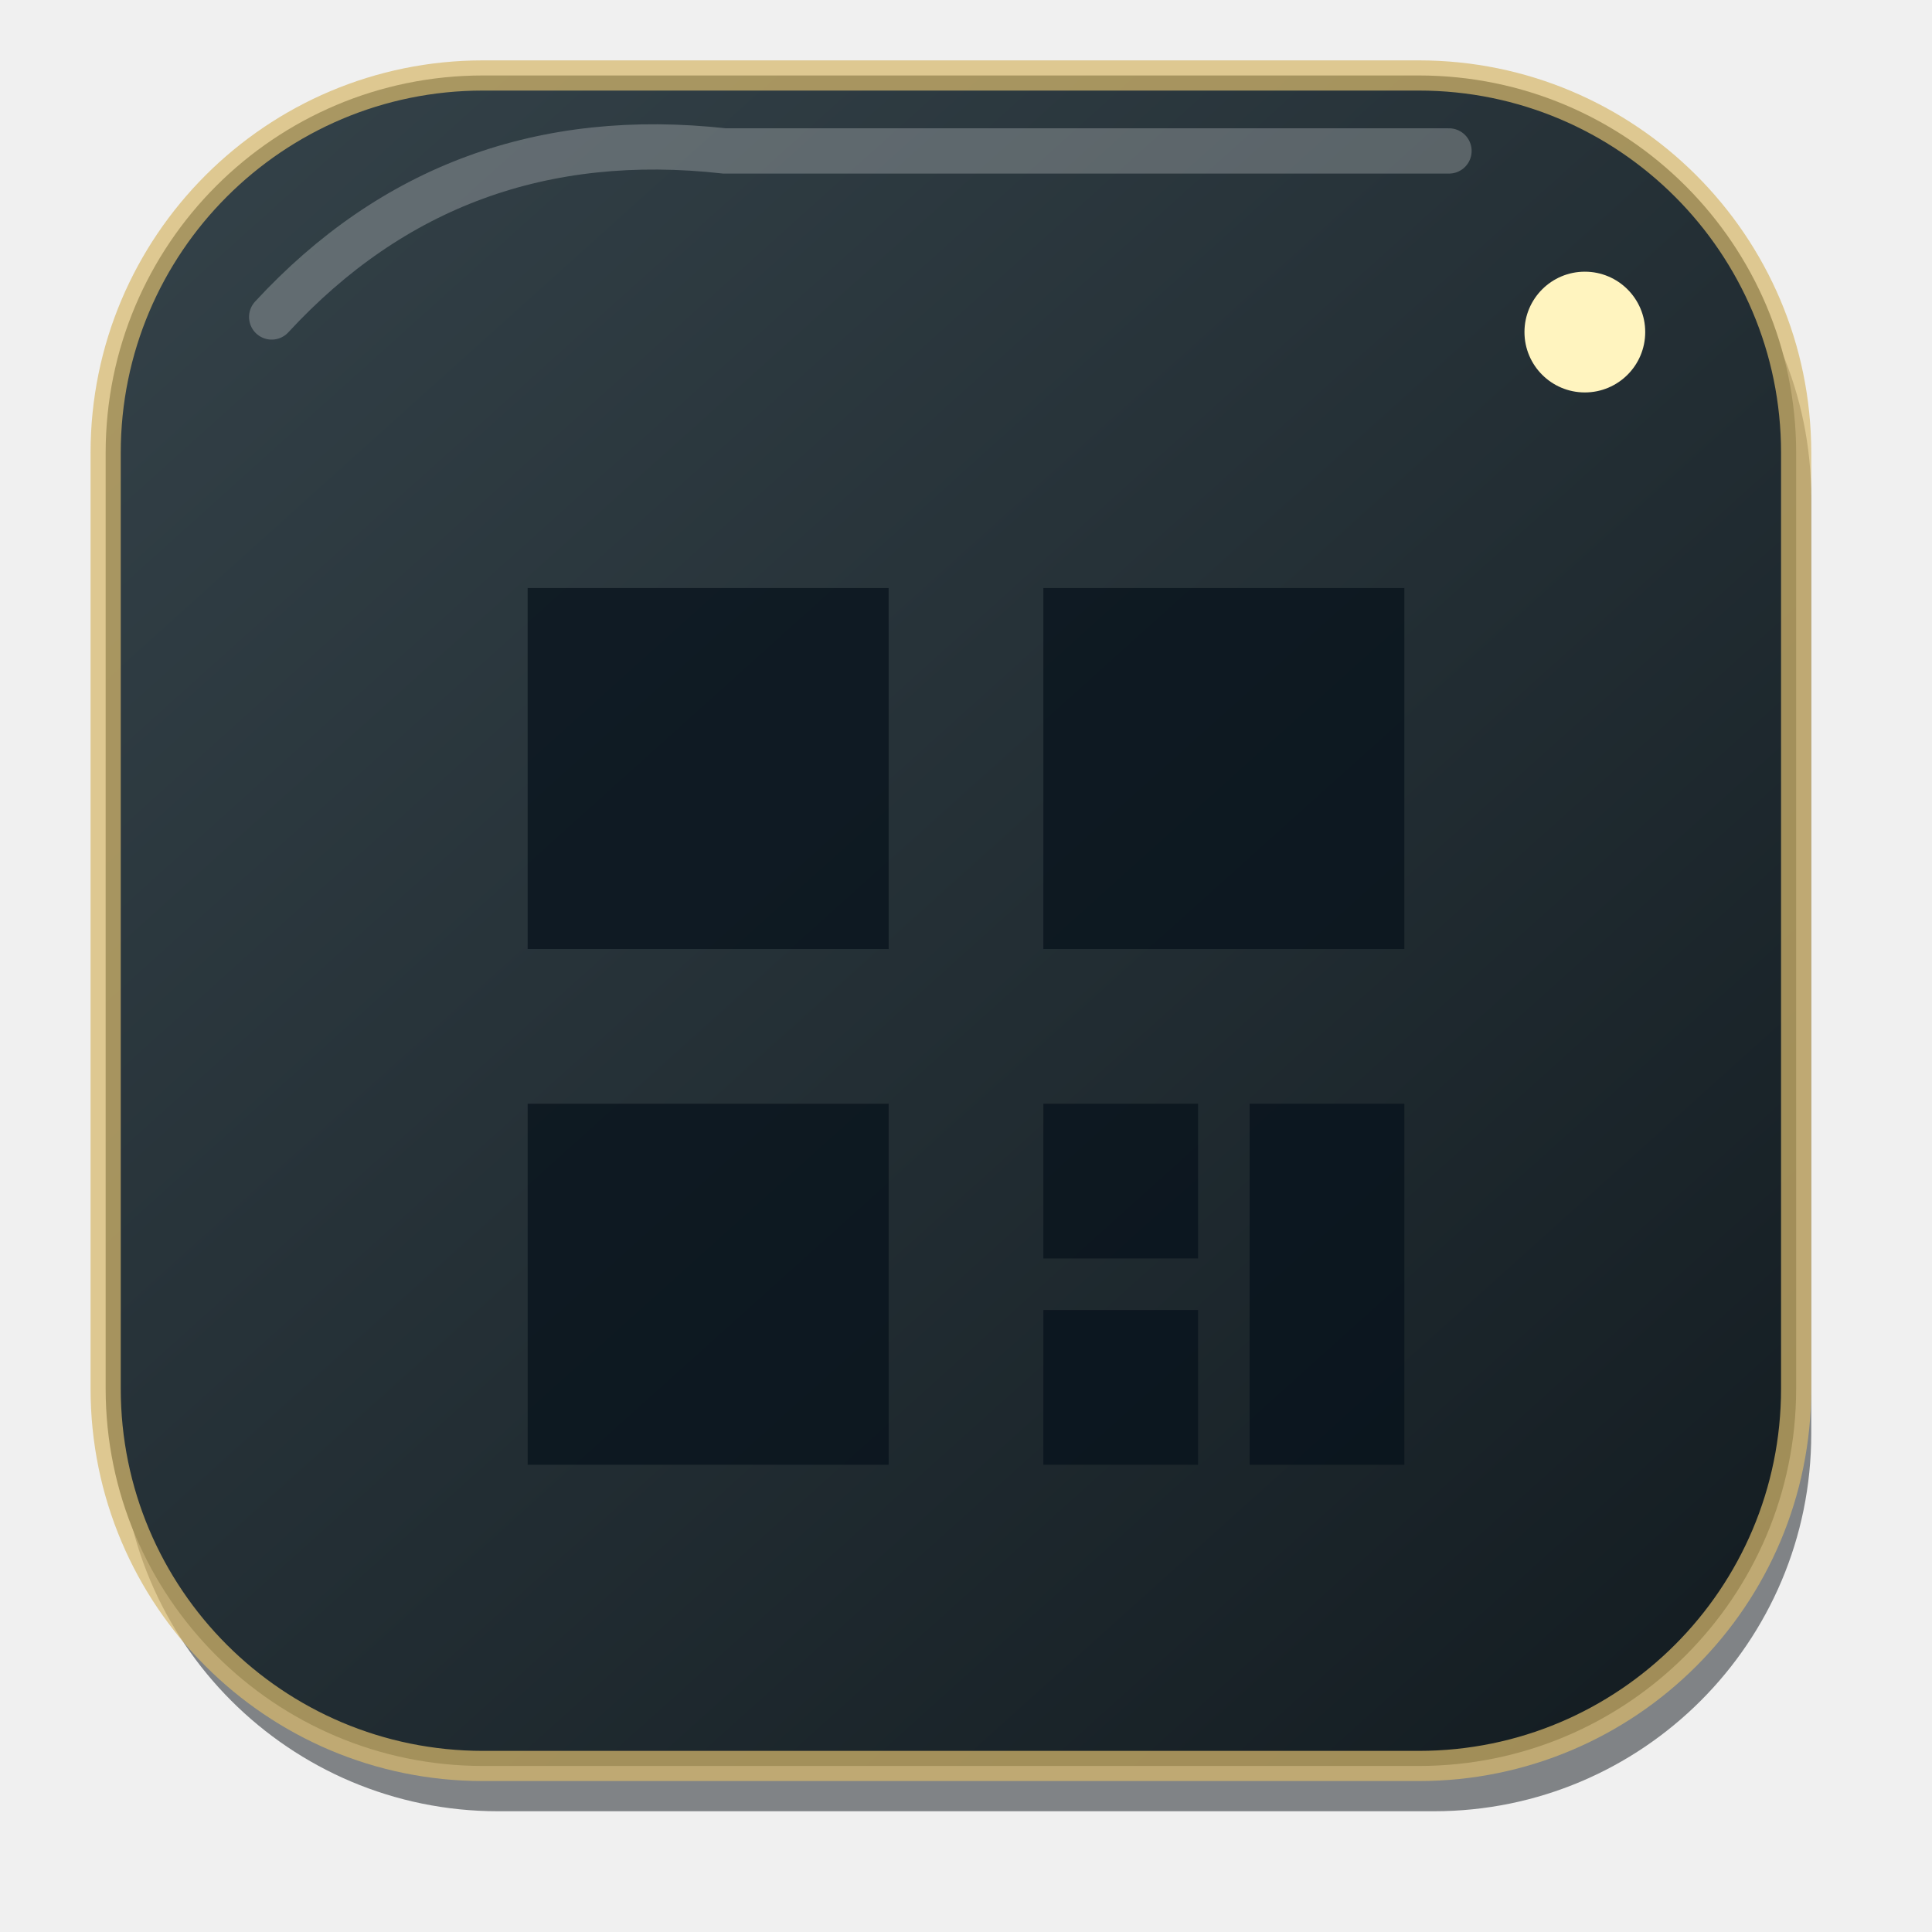
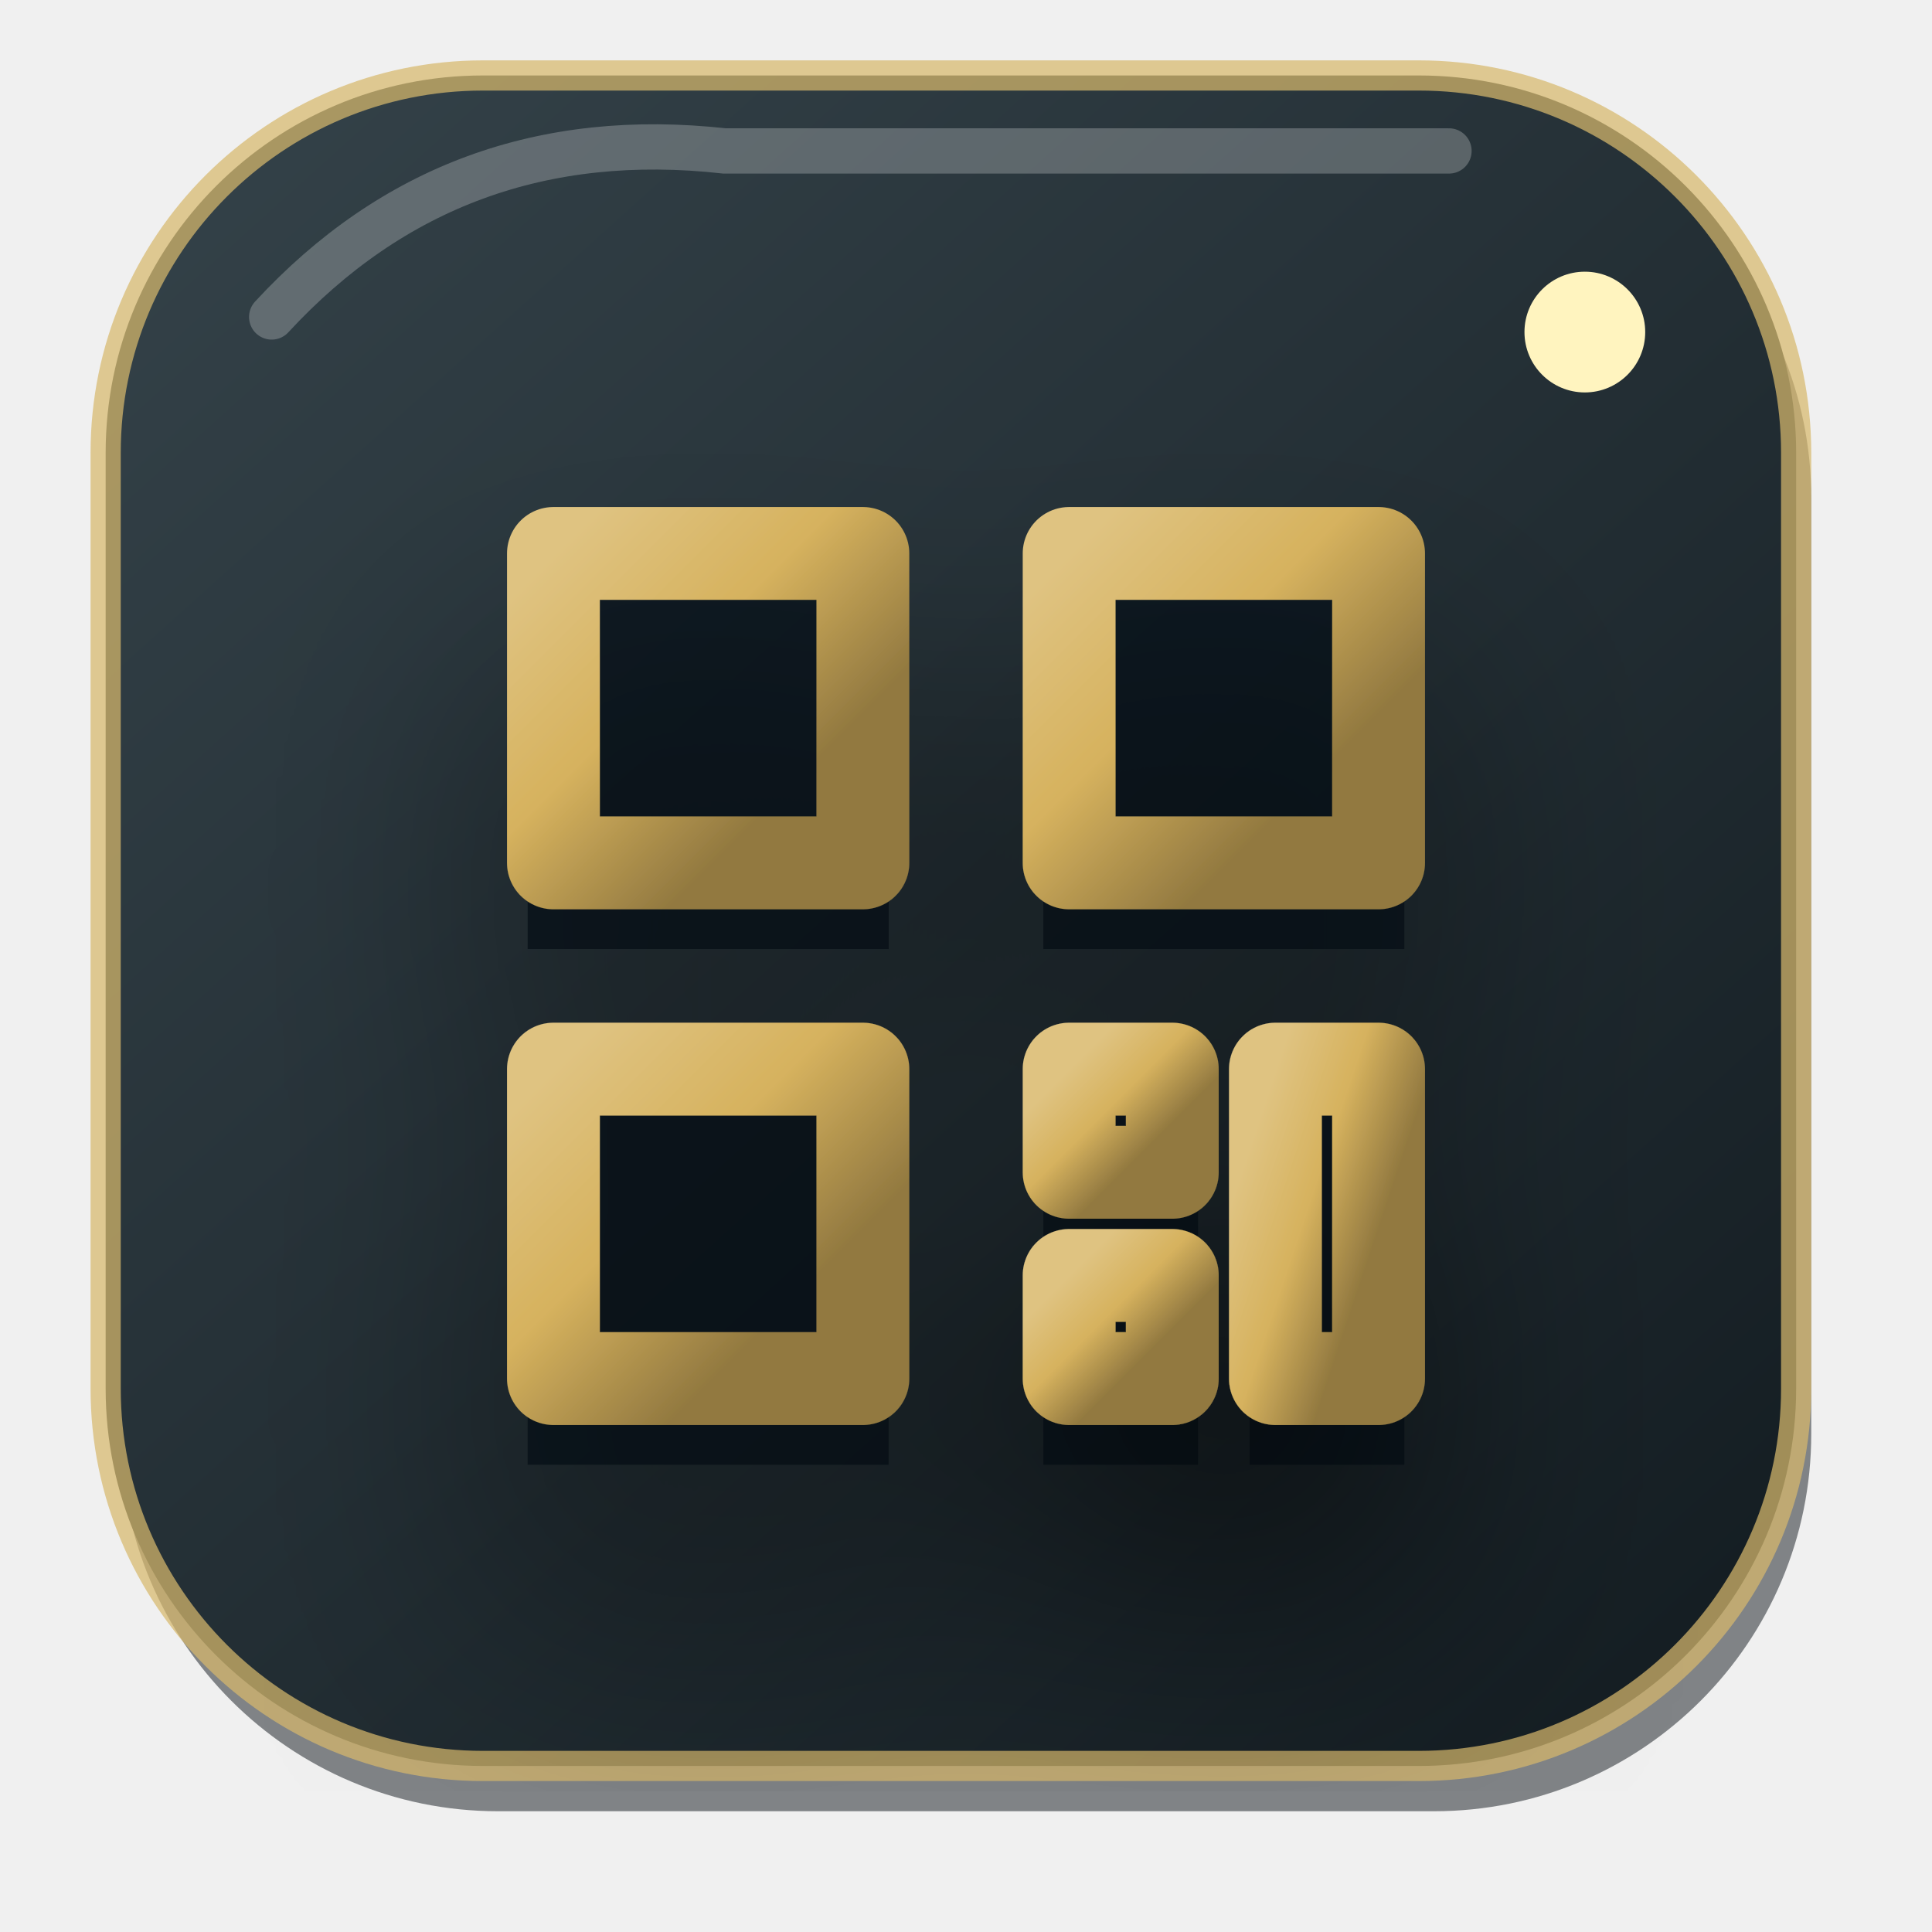
<svg xmlns="http://www.w3.org/2000/svg" width="128" height="128" viewBox="0 0 128 128" role="img" aria-label="qr_code 3D">
  <defs>
+     <linearGradient id="cD6B25E" x1="0" y1="0" x2="1" y2="1">
+       <stop offset="0" stop-color="#dfc381" />
+       <stop offset=".38" stop-color="#D6B25E" />
+       <stop offset=".76" stop-color="#927940" />
+       <stop offset="1" stop-color="#927940" />
+     </linearGradient>
    <linearGradient id="royalPrimary" x1="0" y1="0" x2="1" y2="1">
      <stop offset="0" stop-color="#eadbb3" />
      <stop offset=".38" stop-color="#D7B96D" />
      <stop offset=".76" stop-color="#a18b52" />
      <stop offset="1" stop-color="#706039" />
    </linearGradient>
    <linearGradient id="cD7B96D" x1="0" y1="0" x2="1" y2="1">
      <stop offset="0" stop-color="#eadbb3" />
      <stop offset=".38" stop-color="#D7B96D" />
      <stop offset=".76" stop-color="#a18b52" />
      <stop offset="1" stop-color="#706039" />
    </linearGradient>
    <linearGradient id="c168B79" x1="0" y1="0" x2="1" y2="1">
      <stop offset="0" stop-color="#86c3b9" />
      <stop offset=".38" stop-color="#168B79" />
      <stop offset=".76" stop-color="#11685b" />
      <stop offset="1" stop-color="#0b483f" />
    </linearGradient>
    <linearGradient id="royalTile" x1="0" y1="0" x2=".9" y2="1">
      <stop offset="0" stop-color="#35434A" />
      <stop offset="1" stop-color="#141D22" />
    </linearGradient>
    <filter id="royalShadow" x="-35%" y="-35%" width="175%" height="185%">
      <feGaussianBlur in="SourceAlpha" stdDeviation="2.4" />
      <feOffset dy="3.5" />
      <feComponentTransfer>
        <feFuncA type="linear" slope=".55" />
      </feComponentTransfer>
      <feMerge>
        <feMergeNode />
        <feMergeNode in="SourceGraphic" />
      </feMerge>
    </filter>
  </defs>
  <rect x="8" y="8" width="112" height="112" rx="25" fill="#070D13" opacity=".48" />
  <rect x="7" y="5" width="112" height="112" rx="25" fill="url(#royalTile)" stroke="#D7B96D" stroke-opacity=".72" stroke-width="2" />
  <path d="M18 21Q30 8 48 10h48" fill="none" stroke="#FFF" stroke-opacity=".24" stroke-width="3" stroke-linecap="round" />
  <g transform="translate(23.00 27.00) scale(3.4167)" opacity=".72" fill="#06101A" stroke="#06101A">
    <path d="M4 4h6v6H4z" />
    <path d="M14 4h6v6h-6z" />
    <path d="M4 14h6v6H4z" />
    <path d="M14 14h2v2h-2z" />
    <path d="M18 14h2v6h-2z" />
    <path d="M14 18h2v2h-2z" />
  </g>
  <g transform="translate(23.00 23.00) scale(3.4167)" fill="none" stroke="url(#cD6B25E)" stroke-width="1.8" stroke-linecap="round" stroke-linejoin="round" filter="url(#royalShadow)">
    <path d="M4 4h6v6H4z" />
    <path d="M14 4h6v6h-6z" />
    <path d="M4 14h6v6H4z" />
    <path d="M14 14h2v2h-2z" />
    <path d="M18 14h2v6h-2z" />
    <path d="M14 18h2v2h-2z" />
  </g>
  <circle cx="105" cy="22" r="4" fill="#FFF4BF" />
</svg>
